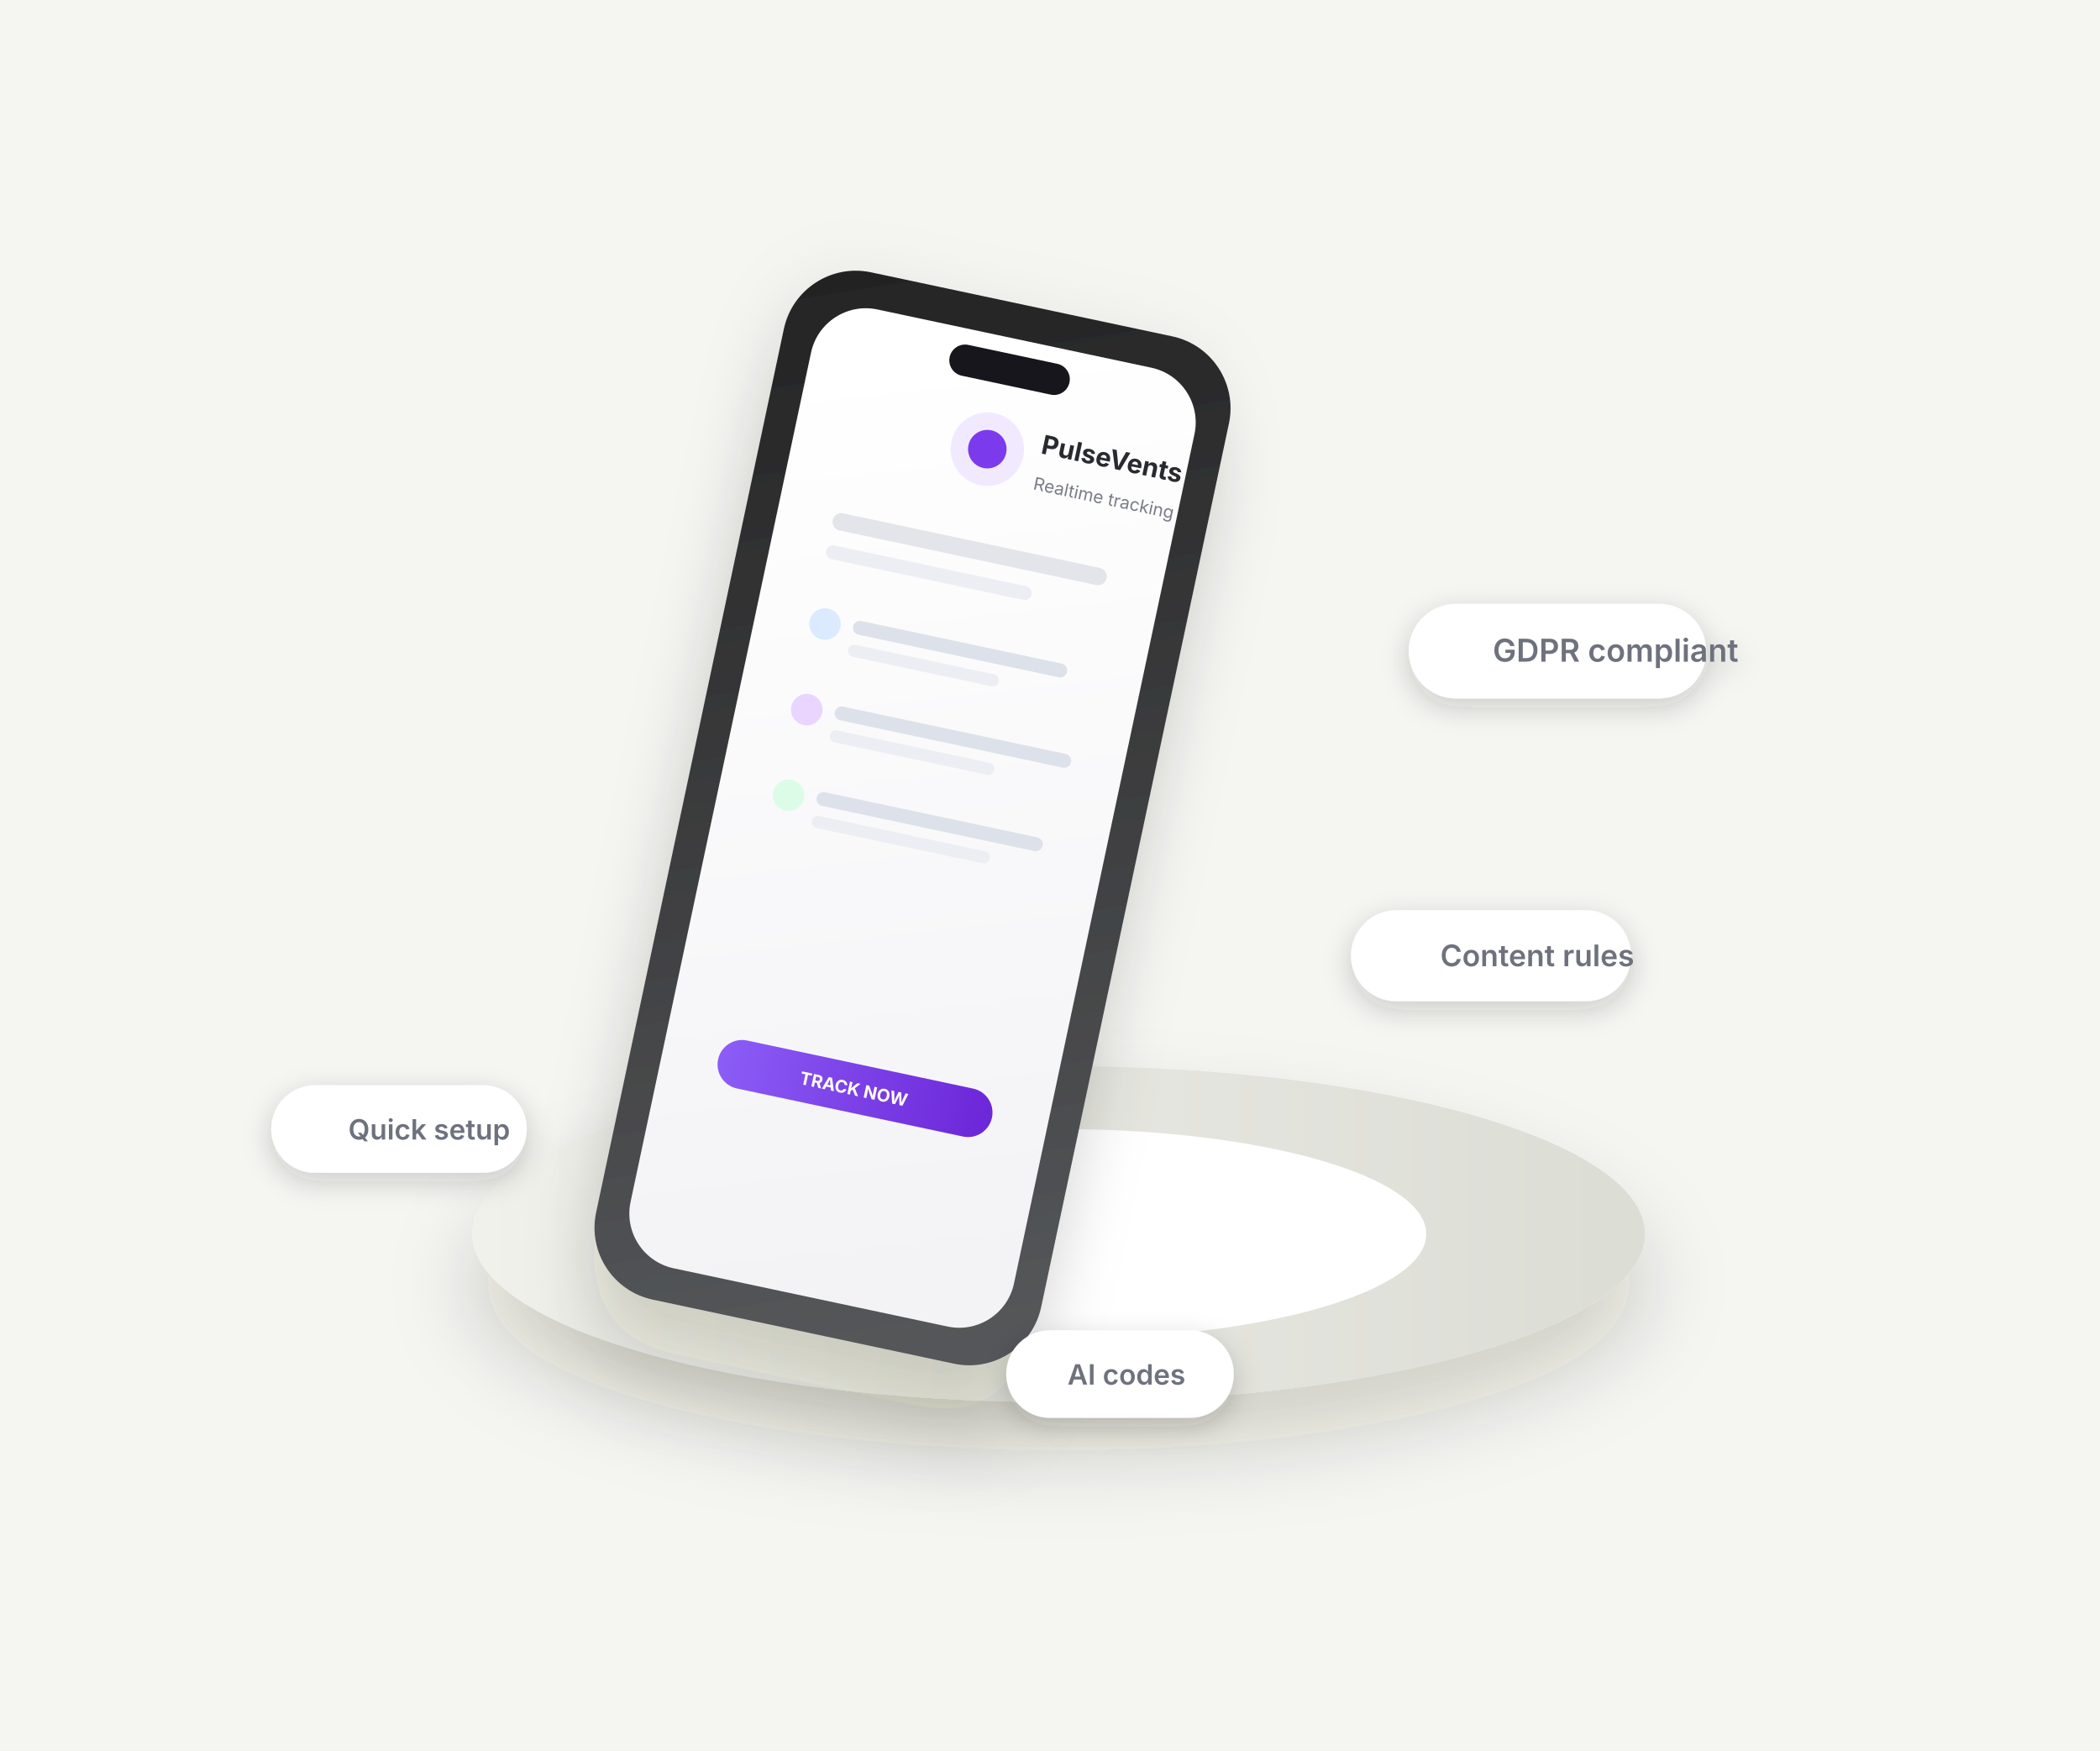
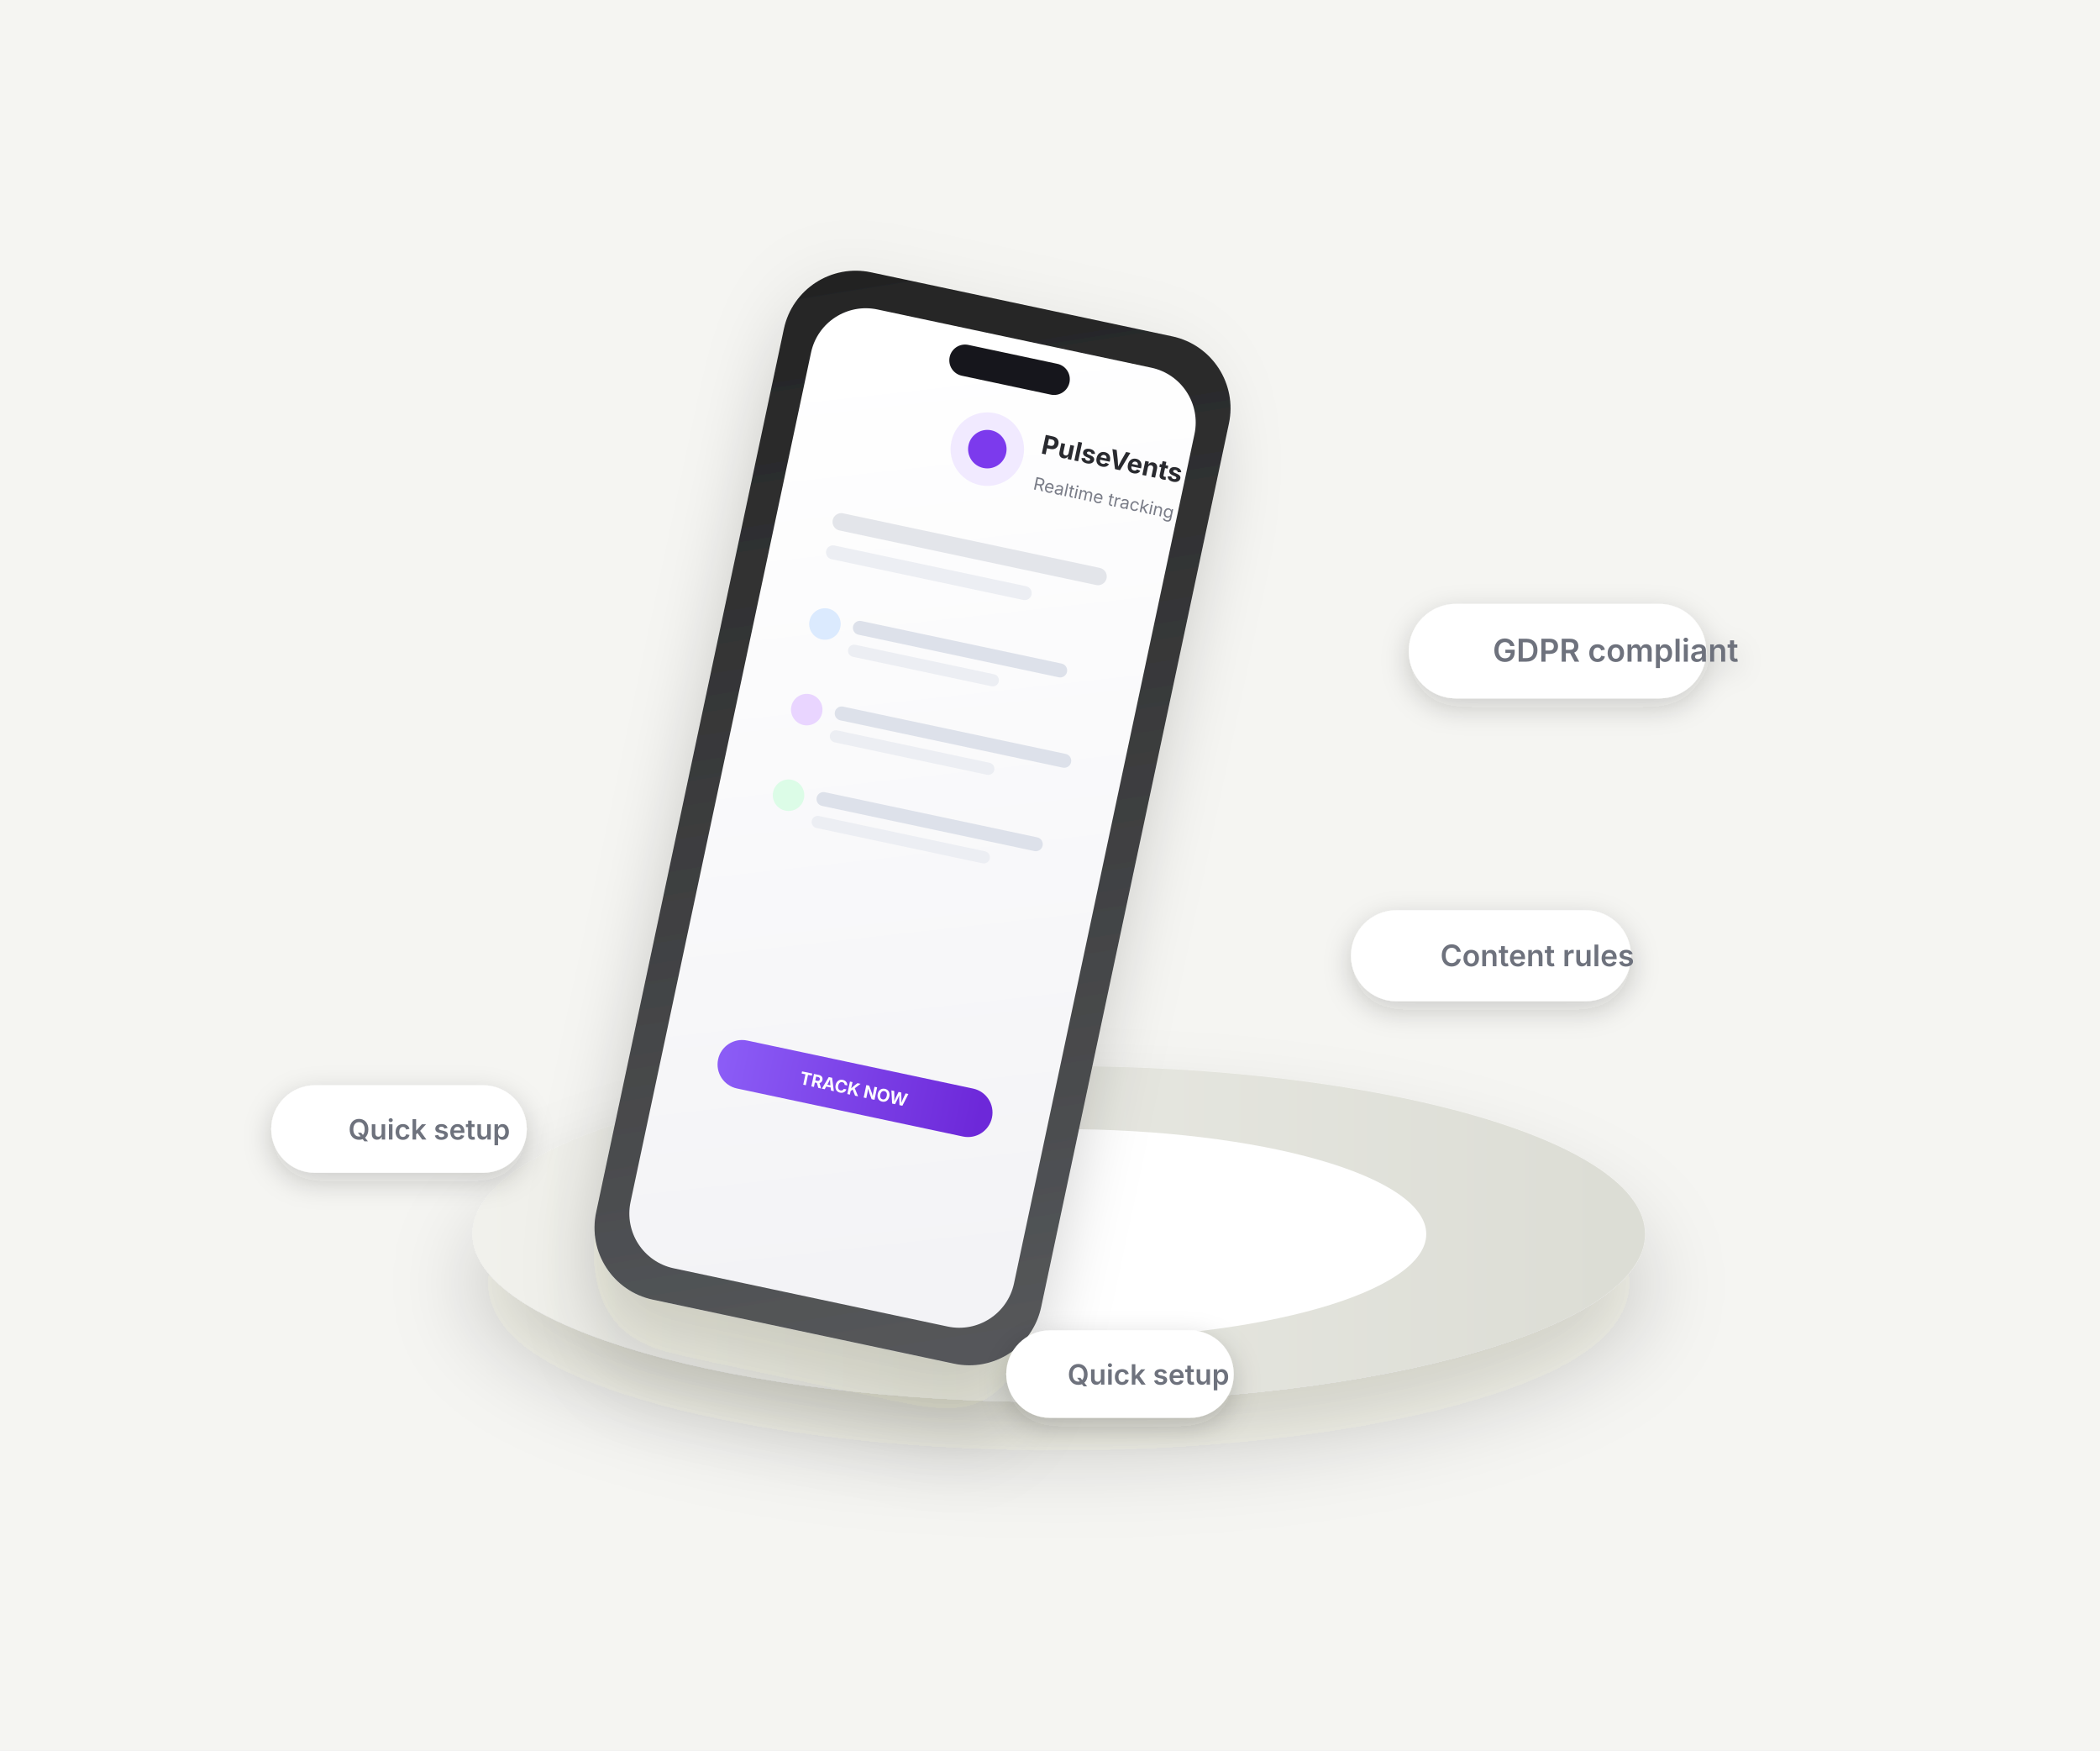
<svg xmlns="http://www.w3.org/2000/svg" width="1200" height="1000" viewBox="0 0 1200 1000" fill="none">
  <defs>
    <filter id="shadow-soft" x="0" y="0" width="1200" height="1000" filterUnits="userSpaceOnUse" color-interpolation-filters="sRGB">
      <feDropShadow dx="0" dy="28" stdDeviation="24" flood-color="#1F2314" flood-opacity="0.18" />
    </filter>
    <filter id="shadow-chip" x="-20%" y="-60%" width="160%" height="220%" filterUnits="objectBoundingBox" color-interpolation-filters="sRGB">
      <feDropShadow dx="0" dy="5" stdDeviation="8" flood-color="#1E1E1E" flood-opacity="0.2" />
    </filter>
    <linearGradient id="ring-grad" x1="270" y1="640" x2="920" y2="640" gradientUnits="userSpaceOnUse">
      <stop stop-color="#F1F1EC" />
      <stop offset="1" stop-color="#DCDDD5" />
    </linearGradient>
    <linearGradient id="phone-frame" x1="410" y1="180" x2="630" y2="750" gradientUnits="userSpaceOnUse">
      <stop stop-color="#242424" />
      <stop offset="1" stop-color="#55575A" />
    </linearGradient>
    <linearGradient id="screen-grad" x1="430" y1="220" x2="596" y2="720" gradientUnits="userSpaceOnUse">
      <stop stop-color="#FFFFFF" />
      <stop offset="1" stop-color="#F3F3F6" />
    </linearGradient>
    <linearGradient id="cta-grad" x1="445" y1="630" x2="595" y2="630" gradientUnits="userSpaceOnUse">
      <stop stop-color="#8B5CF6" />
      <stop offset="1" stop-color="#6D28D9" />
    </linearGradient>
  </defs>
  <rect width="1200" height="1000" fill="#F5F5F2" />
  <g filter="url(#shadow-soft)">
    <ellipse cx="605" cy="705" rx="335" ry="96" fill="url(#ring-grad)" />
    <ellipse cx="605" cy="705" rx="210" ry="60" fill="#FFFFFF" />
  </g>
  <g transform="rotate(12 525 465)" filter="url(#shadow-soft)">
    <rect x="392" y="168" width="260" height="600" rx="42" fill="url(#phone-frame)" />
    <rect x="410" y="188" width="224" height="560" rx="32" fill="url(#screen-grad)" />
    <rect x="488" y="197" width="70" height="18" rx="9" fill="#18181B" />
  </g>
  <g transform="rotate(12 525 465)">
    <circle cx="520" cy="253" r="21" fill="#F1EAFF" />
    <circle cx="520" cy="253" r="11" fill="#7C3AED" />
    <text x="550" y="249" font-size="15" font-family="Inter, Arial, sans-serif" font-weight="700" fill="#292A2F">PulseVents</text>
    <text x="550" y="270" font-size="10" font-family="Inter, Arial, sans-serif" fill="#7A7D88">Realtime tracking</text>
    <rect x="442" y="306" width="160" height="10" rx="5" fill="#E3E5EA" />
    <rect x="442" y="325" width="120" height="8" rx="4" fill="#ECEEF3" />
    <circle cx="450" cy="370" r="9" fill="#DBEAFE" />
    <rect x="466" y="364" width="125" height="8" rx="4" fill="#DDE1EA" />
    <rect x="466" y="378" width="88" height="7" rx="3.5" fill="#ECEEF3" />
    <circle cx="450" cy="420" r="9" fill="#E9D5FF" />
    <rect x="466" y="414" width="138" height="8" rx="4" fill="#DDE1EA" />
    <rect x="466" y="428" width="96" height="7" rx="3.5" fill="#ECEEF3" />
    <circle cx="450" cy="470" r="9" fill="#DCFCE7" />
    <rect x="466" y="464" width="132" height="8" rx="4" fill="#DDE1EA" />
    <rect x="466" y="478" width="104" height="7" rx="3.5" fill="#ECEEF3" />
    <rect x="442" y="612" width="160" height="28" rx="14" fill="url(#cta-grad)" />
    <text x="490" y="630" font-size="10" font-family="Inter, Arial, sans-serif" font-weight="700" fill="#FFFFFF">TRACK NOW</text>
  </g>
  <g filter="url(#shadow-chip)">
    <rect x="805" y="345" width="170" height="54" rx="27" fill="#FFFFFF" />
    <text x="853" y="378" font-size="18" font-family="Inter, Arial, sans-serif" font-weight="600" fill="#6E727D">GDPR compliant</text>
  </g>
  <g filter="url(#shadow-chip)">
    <rect x="772" y="520" width="160" height="52" rx="26" fill="#FFFFFF" />
    <text x="823" y="552" font-size="17" font-family="Inter, Arial, sans-serif" font-weight="600" fill="#6E727D">Content rules</text>
  </g>
  <g filter="url(#shadow-chip)">
    <rect x="155" y="620" width="146" height="50" rx="25" fill="#FFFFFF" />
    <text x="199" y="651" font-size="16" font-family="Inter, Arial, sans-serif" font-weight="600" fill="#6E727D">Quick setup</text>
  </g>
  <g filter="url(#shadow-chip)">
    <rect x="575" y="760" width="130" height="50" rx="25" fill="#FFFFFF" />
-     <text x="610" y="791" font-size="16" font-family="Inter, Arial, sans-serif" font-weight="600" fill="#6E727D">AI codes</text>
+     <text x="610" y="791" font-size="16" font-family="Inter, Arial, sans-serif" font-weight="600" fill="#6E727D">Quick setup</text>
  </g>
</svg>
